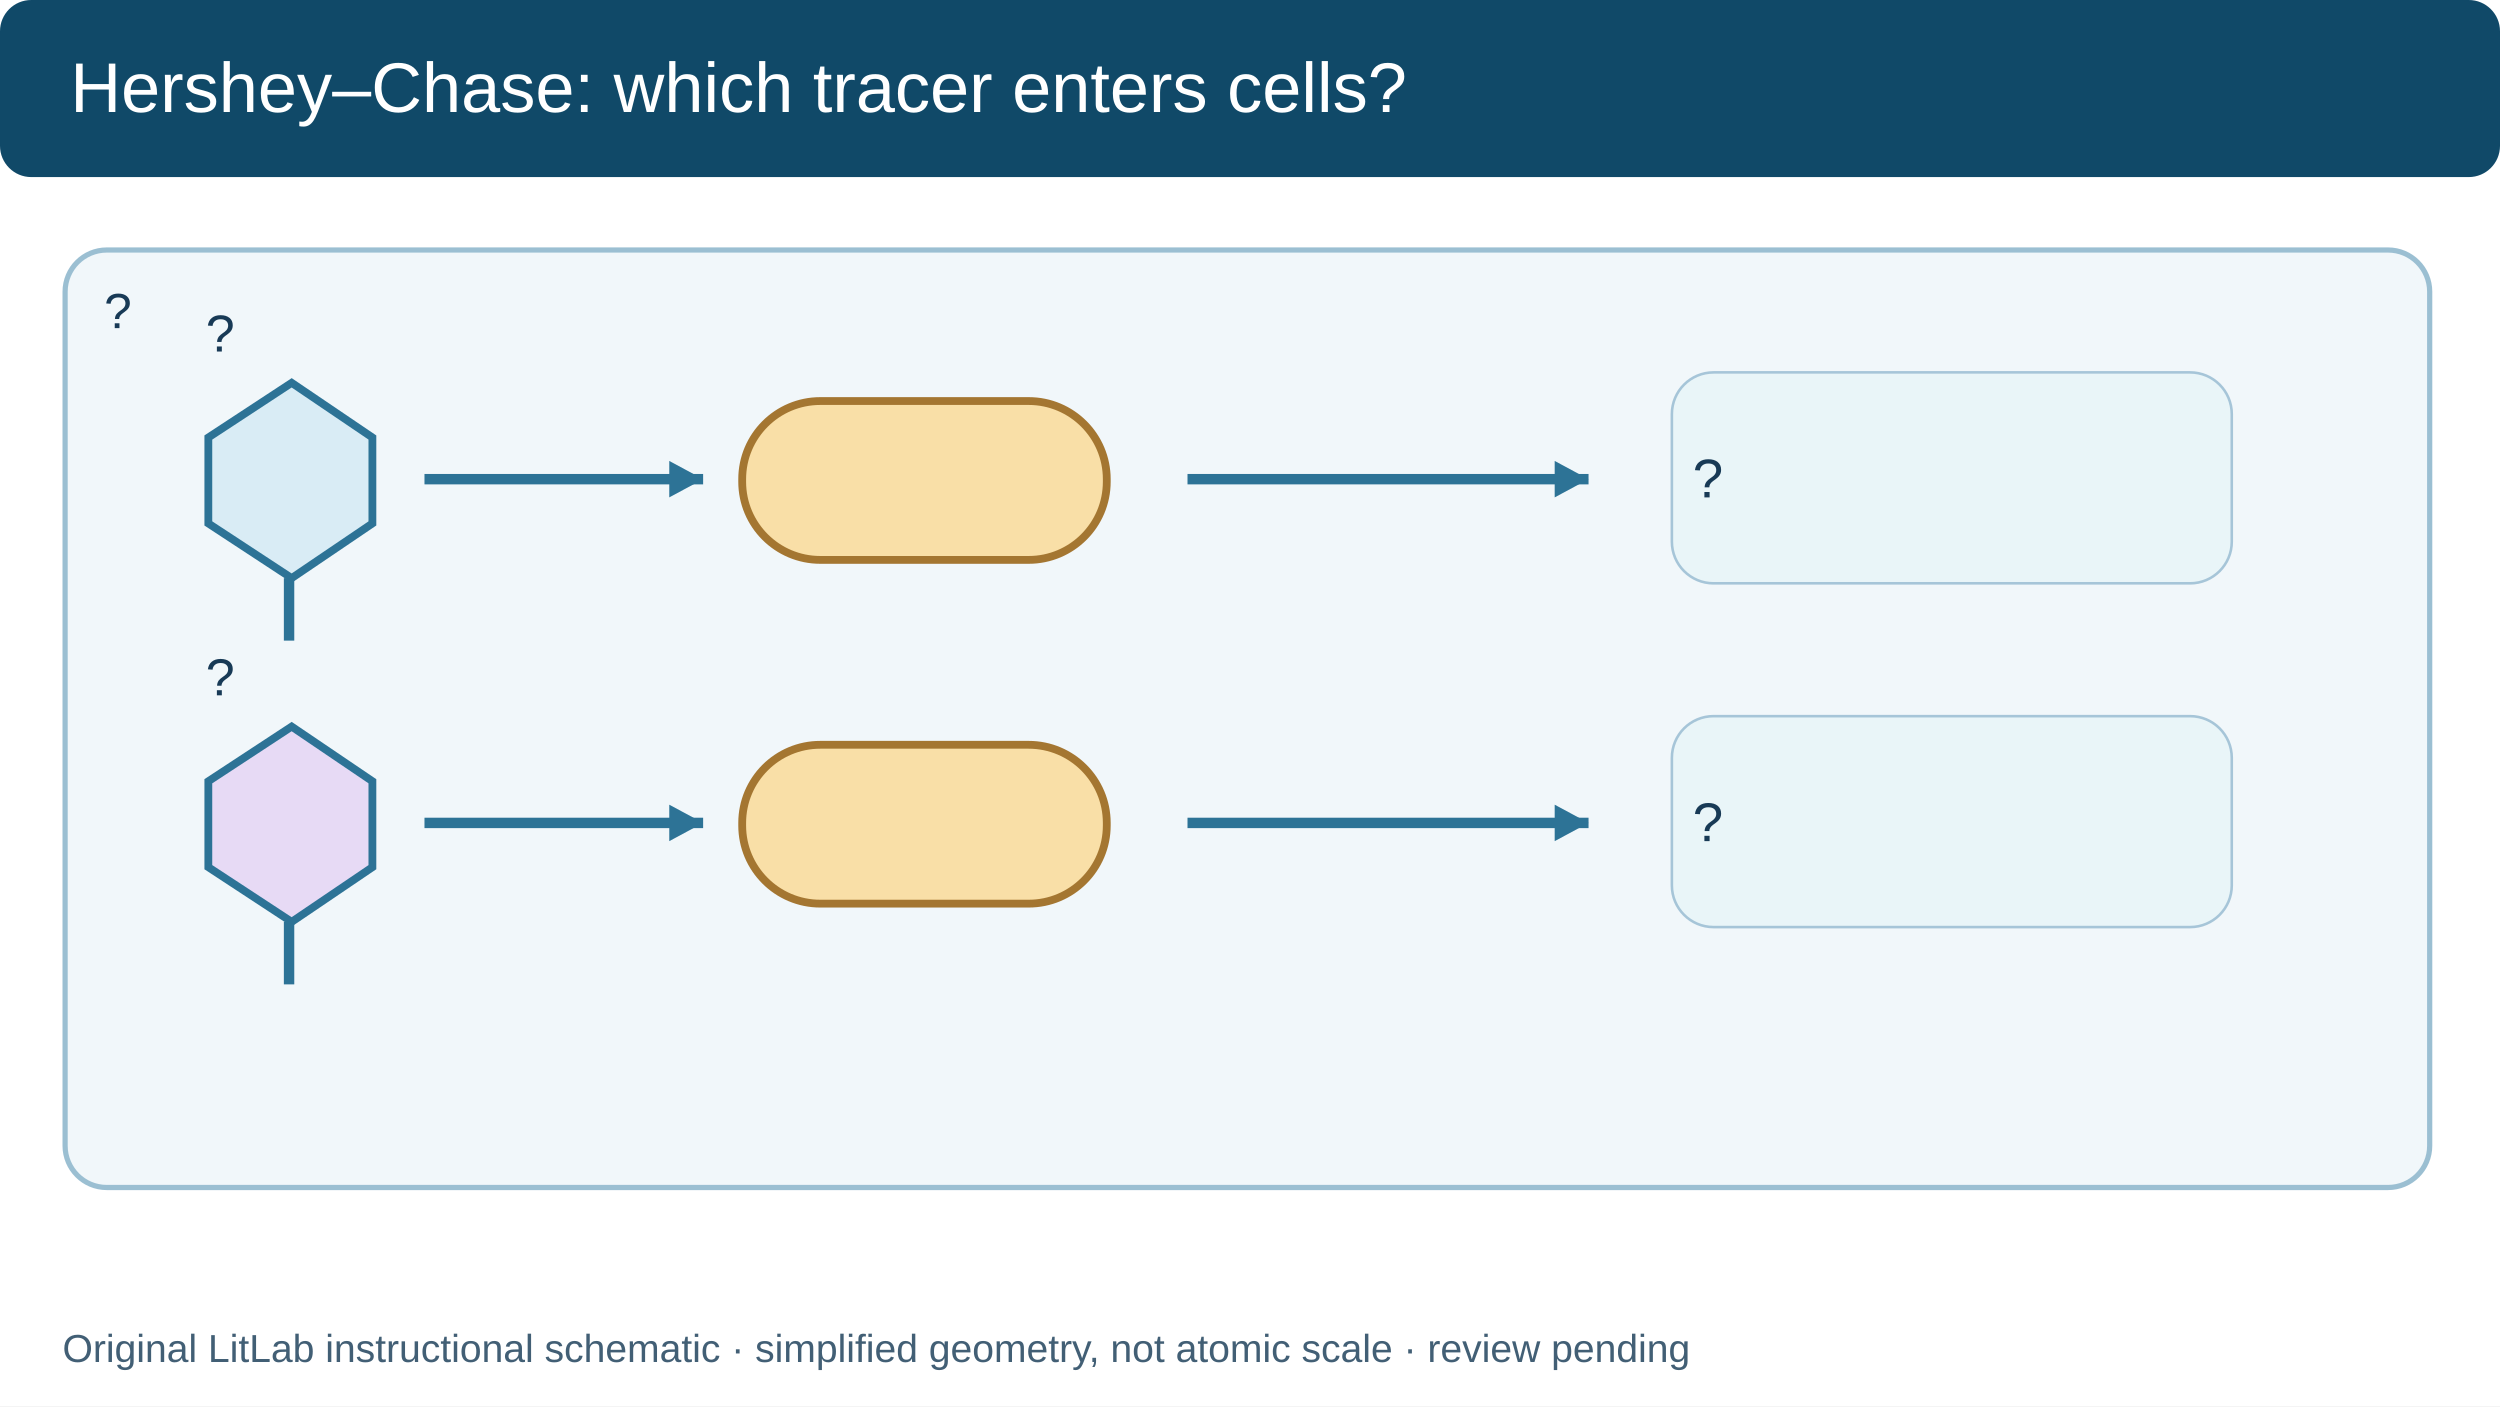
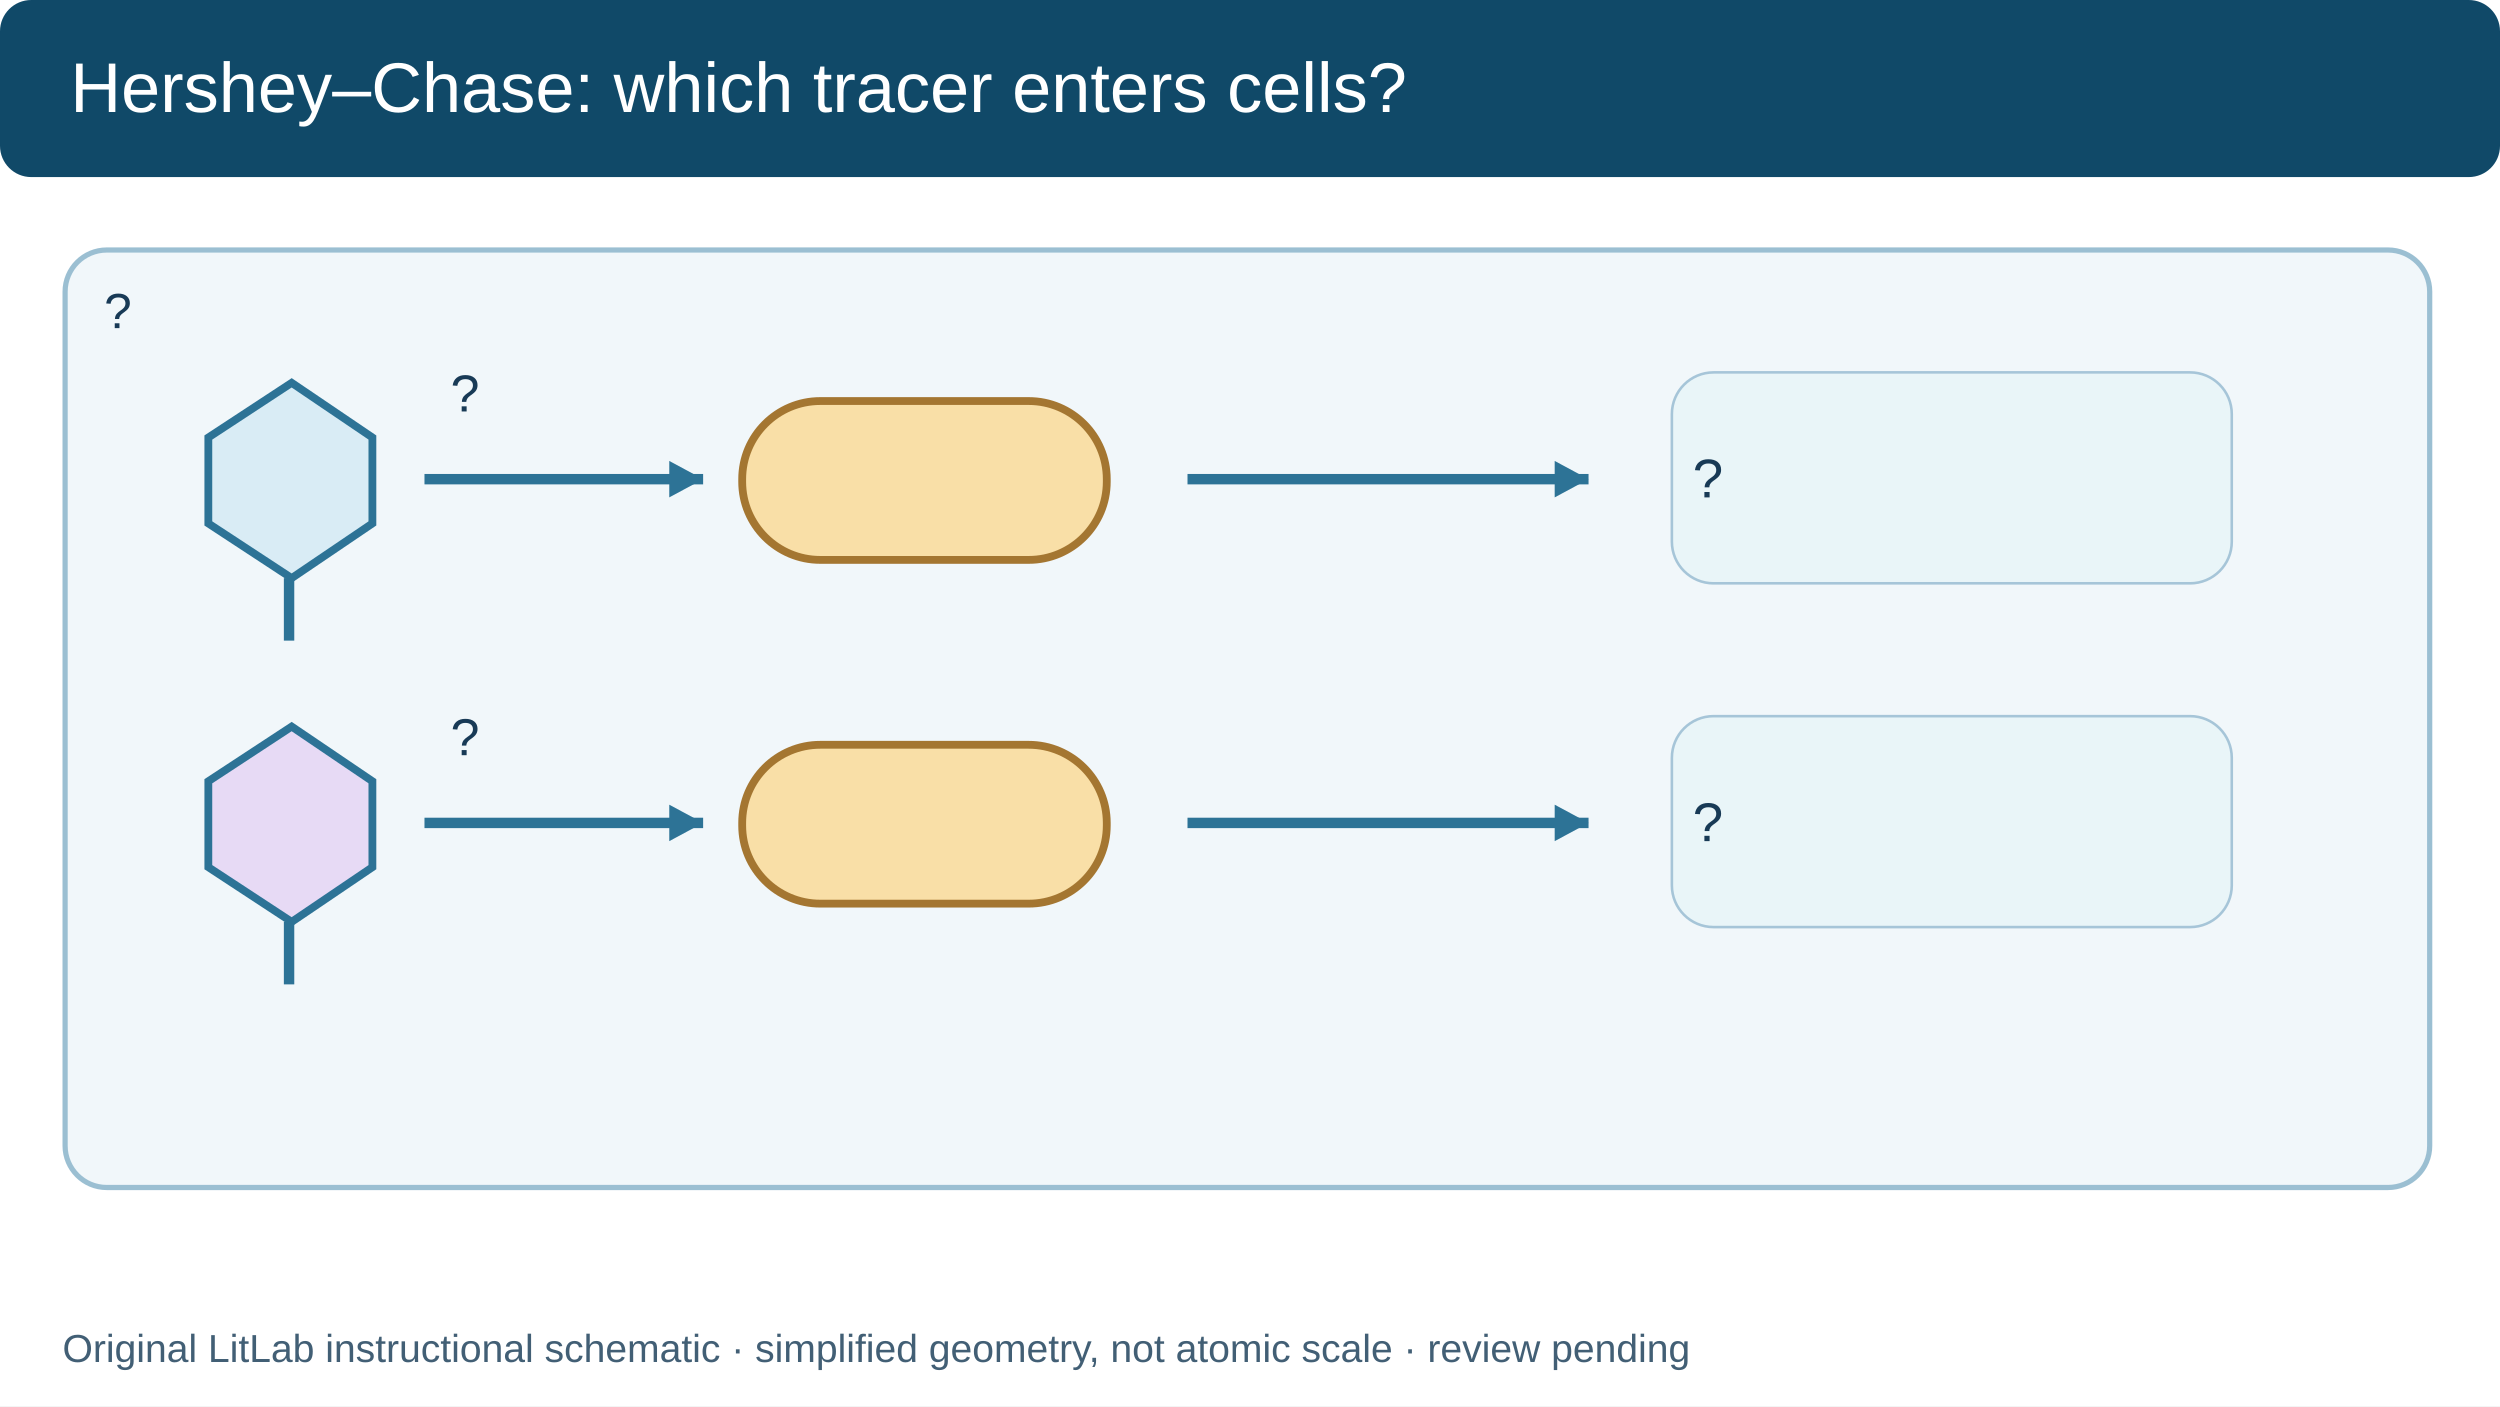
<svg xmlns="http://www.w3.org/2000/svg" role="img" viewBox="0 0 960 540">
  <rect width="960" height="540" fill="#fff" />
  <rect width="960" height="68" rx="12" fill="#104968" />
  <text x="27" y="43" font-family="Arial,sans-serif" font-size="27" fill="#fff">Hershey–Chase: which tracer enters cells?</text>
  <rect x="25" y="96" width="908" height="360" rx="16" fill="#f1f7fa" stroke="#9bbfd2" stroke-width="2" />
  <text x="40" y="126" font-family="Arial,sans-serif" font-size="19" fill="#183a56">?</text>
  <polygon points="112,147 143,168 143,201 112,222 80,201 80,168" fill="#d9ecf5" stroke="#2d7396" stroke-width="3" />
  <line x1="111" y1="222" x2="111" y2="246" stroke="#2d7396" stroke-width="4" />
  <rect x="285" y="154" width="140" height="61" rx="30" fill="#f9dfa7" stroke="#a47631" stroke-width="3" />
  <line x1="163" y1="184" x2="270" y2="184" stroke="#2d7396" stroke-width="4" />
  <polygon points="270,184 257,177 257,191" fill="#2d7396" />
  <line x1="456" y1="184" x2="610" y2="184" stroke="#2d7396" stroke-width="4" />
  <polygon points="610,184 597,177 597,191" fill="#2d7396" />
  <rect x="642" y="143" width="215" height="81" rx="16" fill="#e9f5f8" stroke="#a6c5d8" />
-   <text x="79" y="135" font-family="Arial,sans-serif" font-size="20" fill="#183a56">?</text>
+   <text x="173" y="158" font-family="Arial,sans-serif" font-size="20" fill="#183a56">?</text>
  <text x="650" y="191" font-family="Arial,sans-serif" font-size="21" fill="#183a56">?</text>
  <polygon points="112,279 143,300 143,333 112,354 80,333 80,300" fill="#e7daf5" stroke="#2d7396" stroke-width="3" />
  <line x1="111" y1="354" x2="111" y2="378" stroke="#2d7396" stroke-width="4" />
  <rect x="285" y="286" width="140" height="61" rx="30" fill="#f9dfa7" stroke="#a47631" stroke-width="3" />
  <line x1="163" y1="316" x2="270" y2="316" stroke="#2d7396" stroke-width="4" />
  <polygon points="270,316 257,309 257,323" fill="#2d7396" />
  <line x1="456" y1="316" x2="610" y2="316" stroke="#2d7396" stroke-width="4" />
  <polygon points="610,316 597,309 597,323" fill="#2d7396" />
  <rect x="642" y="275" width="215" height="81" rx="16" fill="#e9f5f8" stroke="#a6c5d8" />
-   <text x="79" y="267" font-family="Arial,sans-serif" font-size="20" fill="#183a56">?</text>
+   <text x="173" y="290" font-family="Arial,sans-serif" font-size="20" fill="#183a56">?</text>
  <text x="650" y="323" font-family="Arial,sans-serif" font-size="21" fill="#183a56">?</text>
  <text x="24" y="523" font-family="Arial,sans-serif" font-size="15" fill="#425f75">Original LitLab instructional schematic · simplified geometry, not atomic scale · review pending</text>
</svg>
